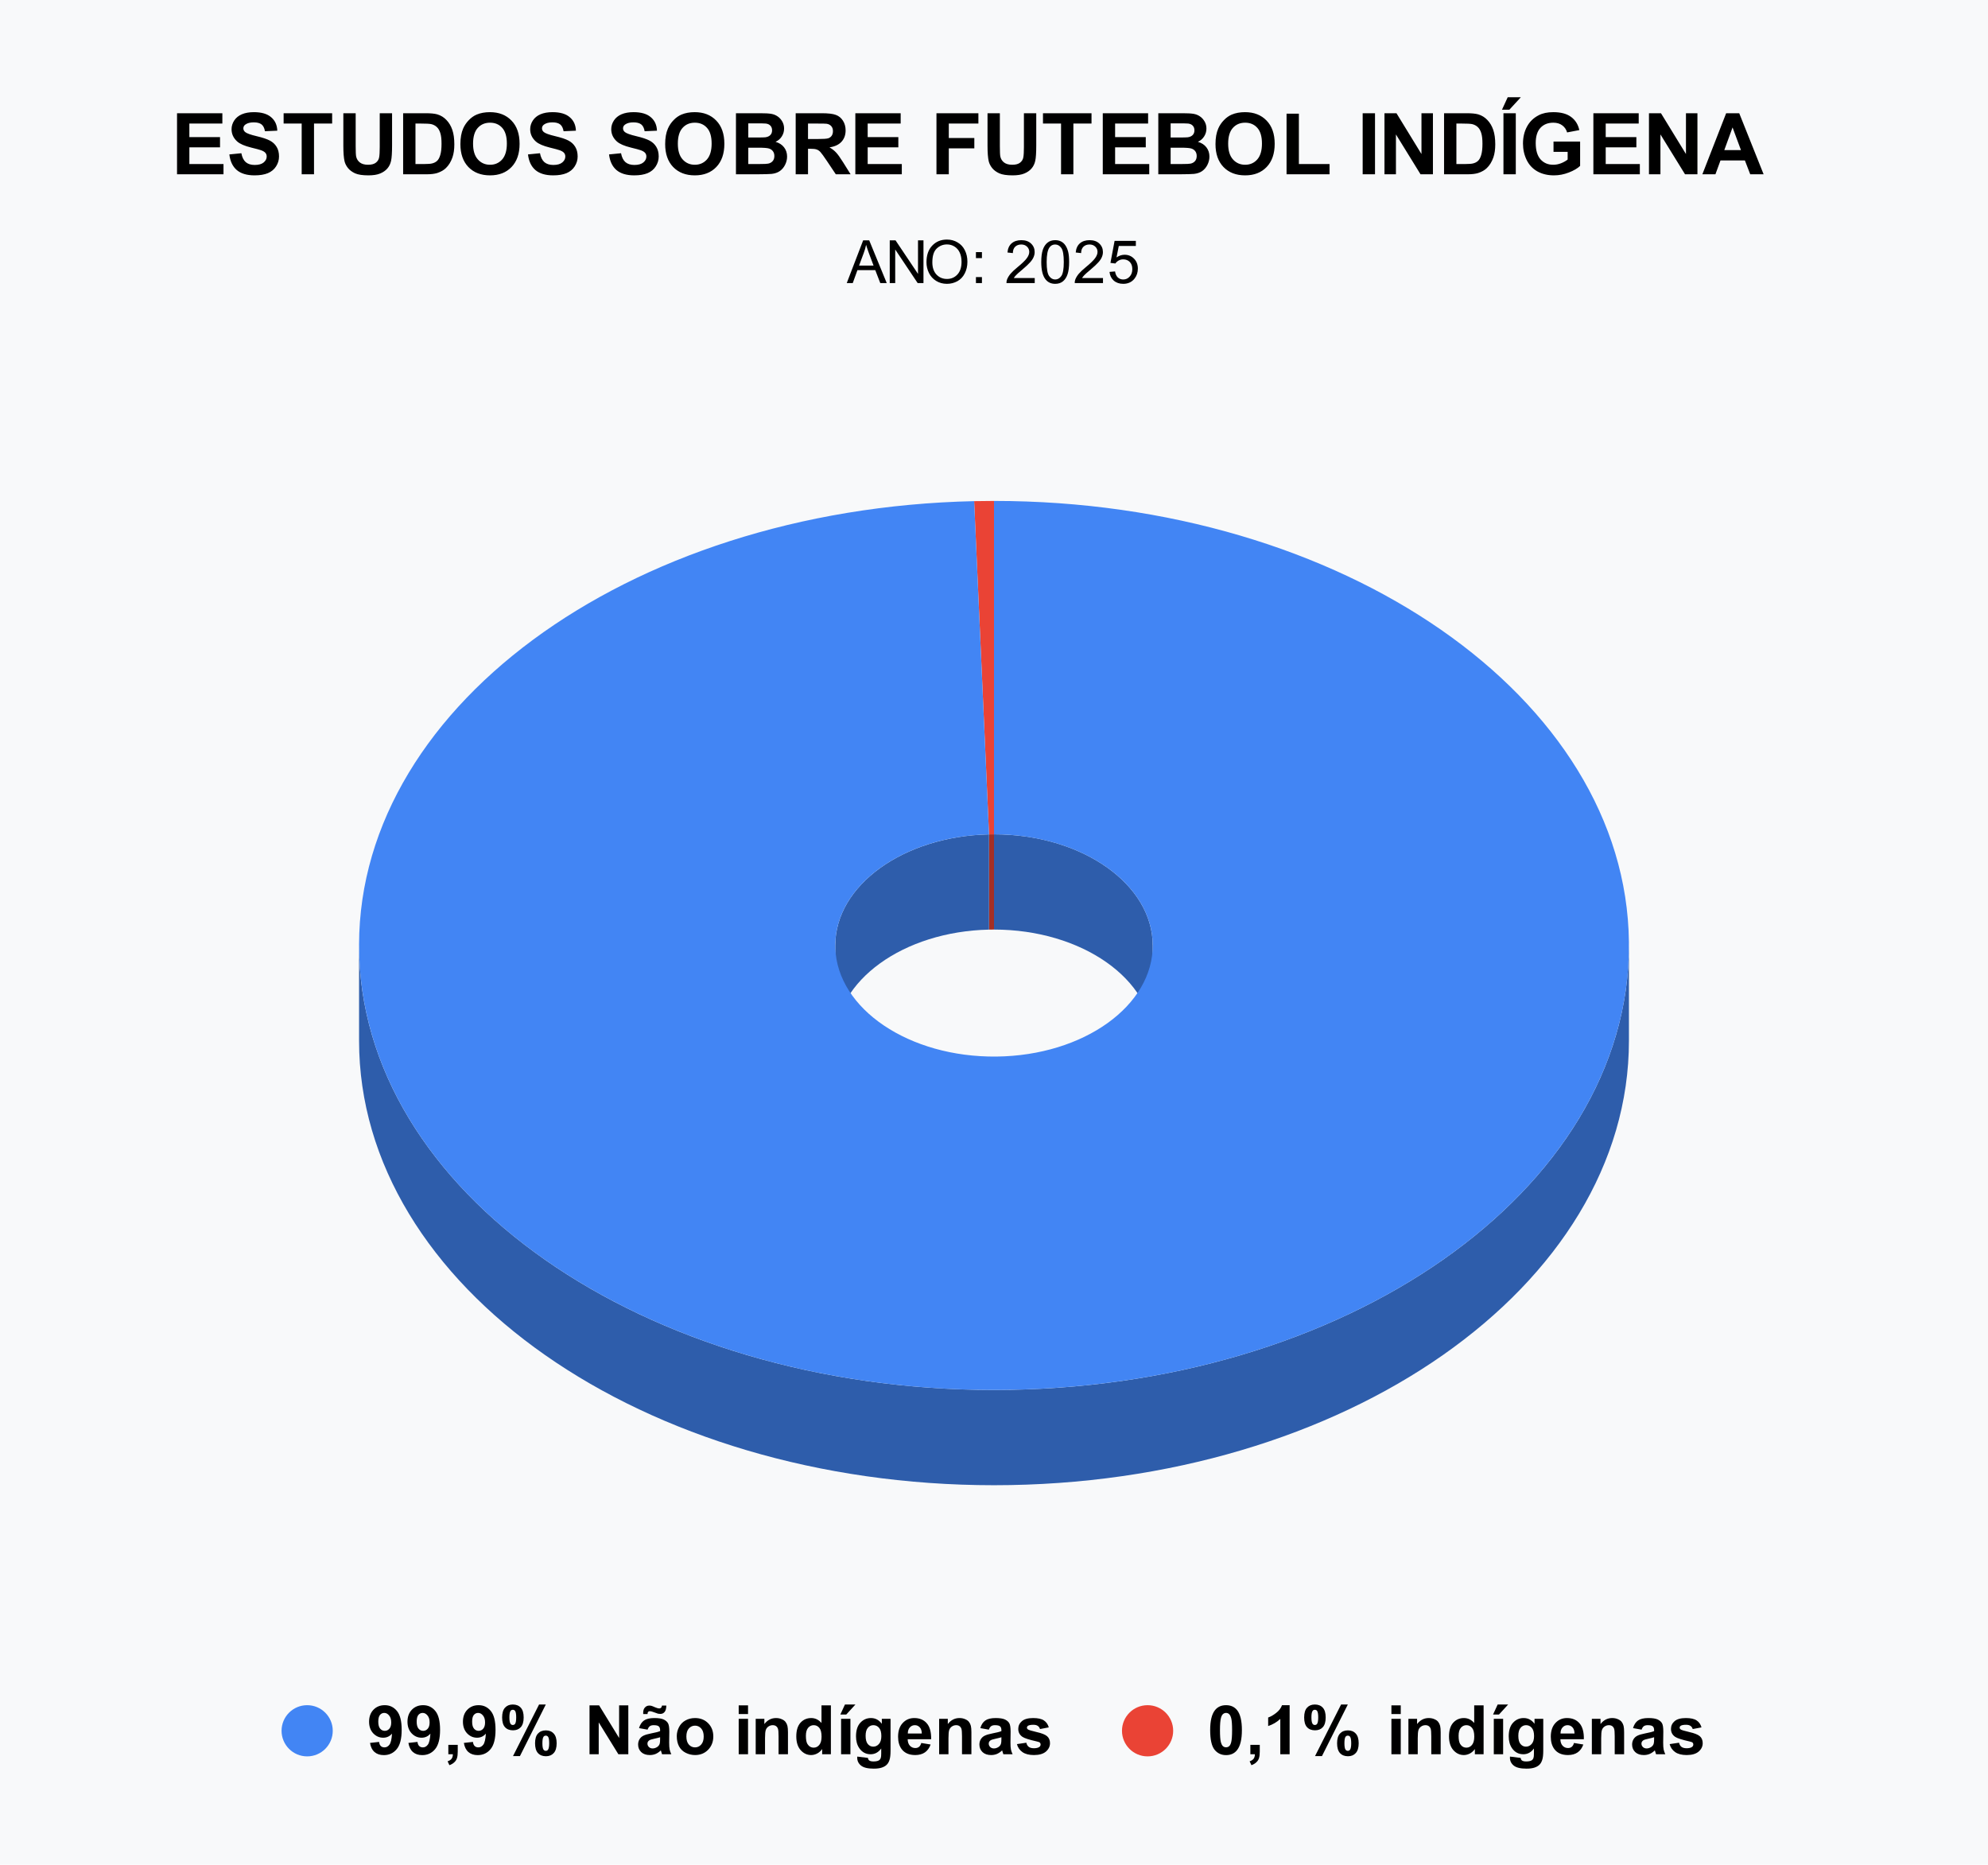
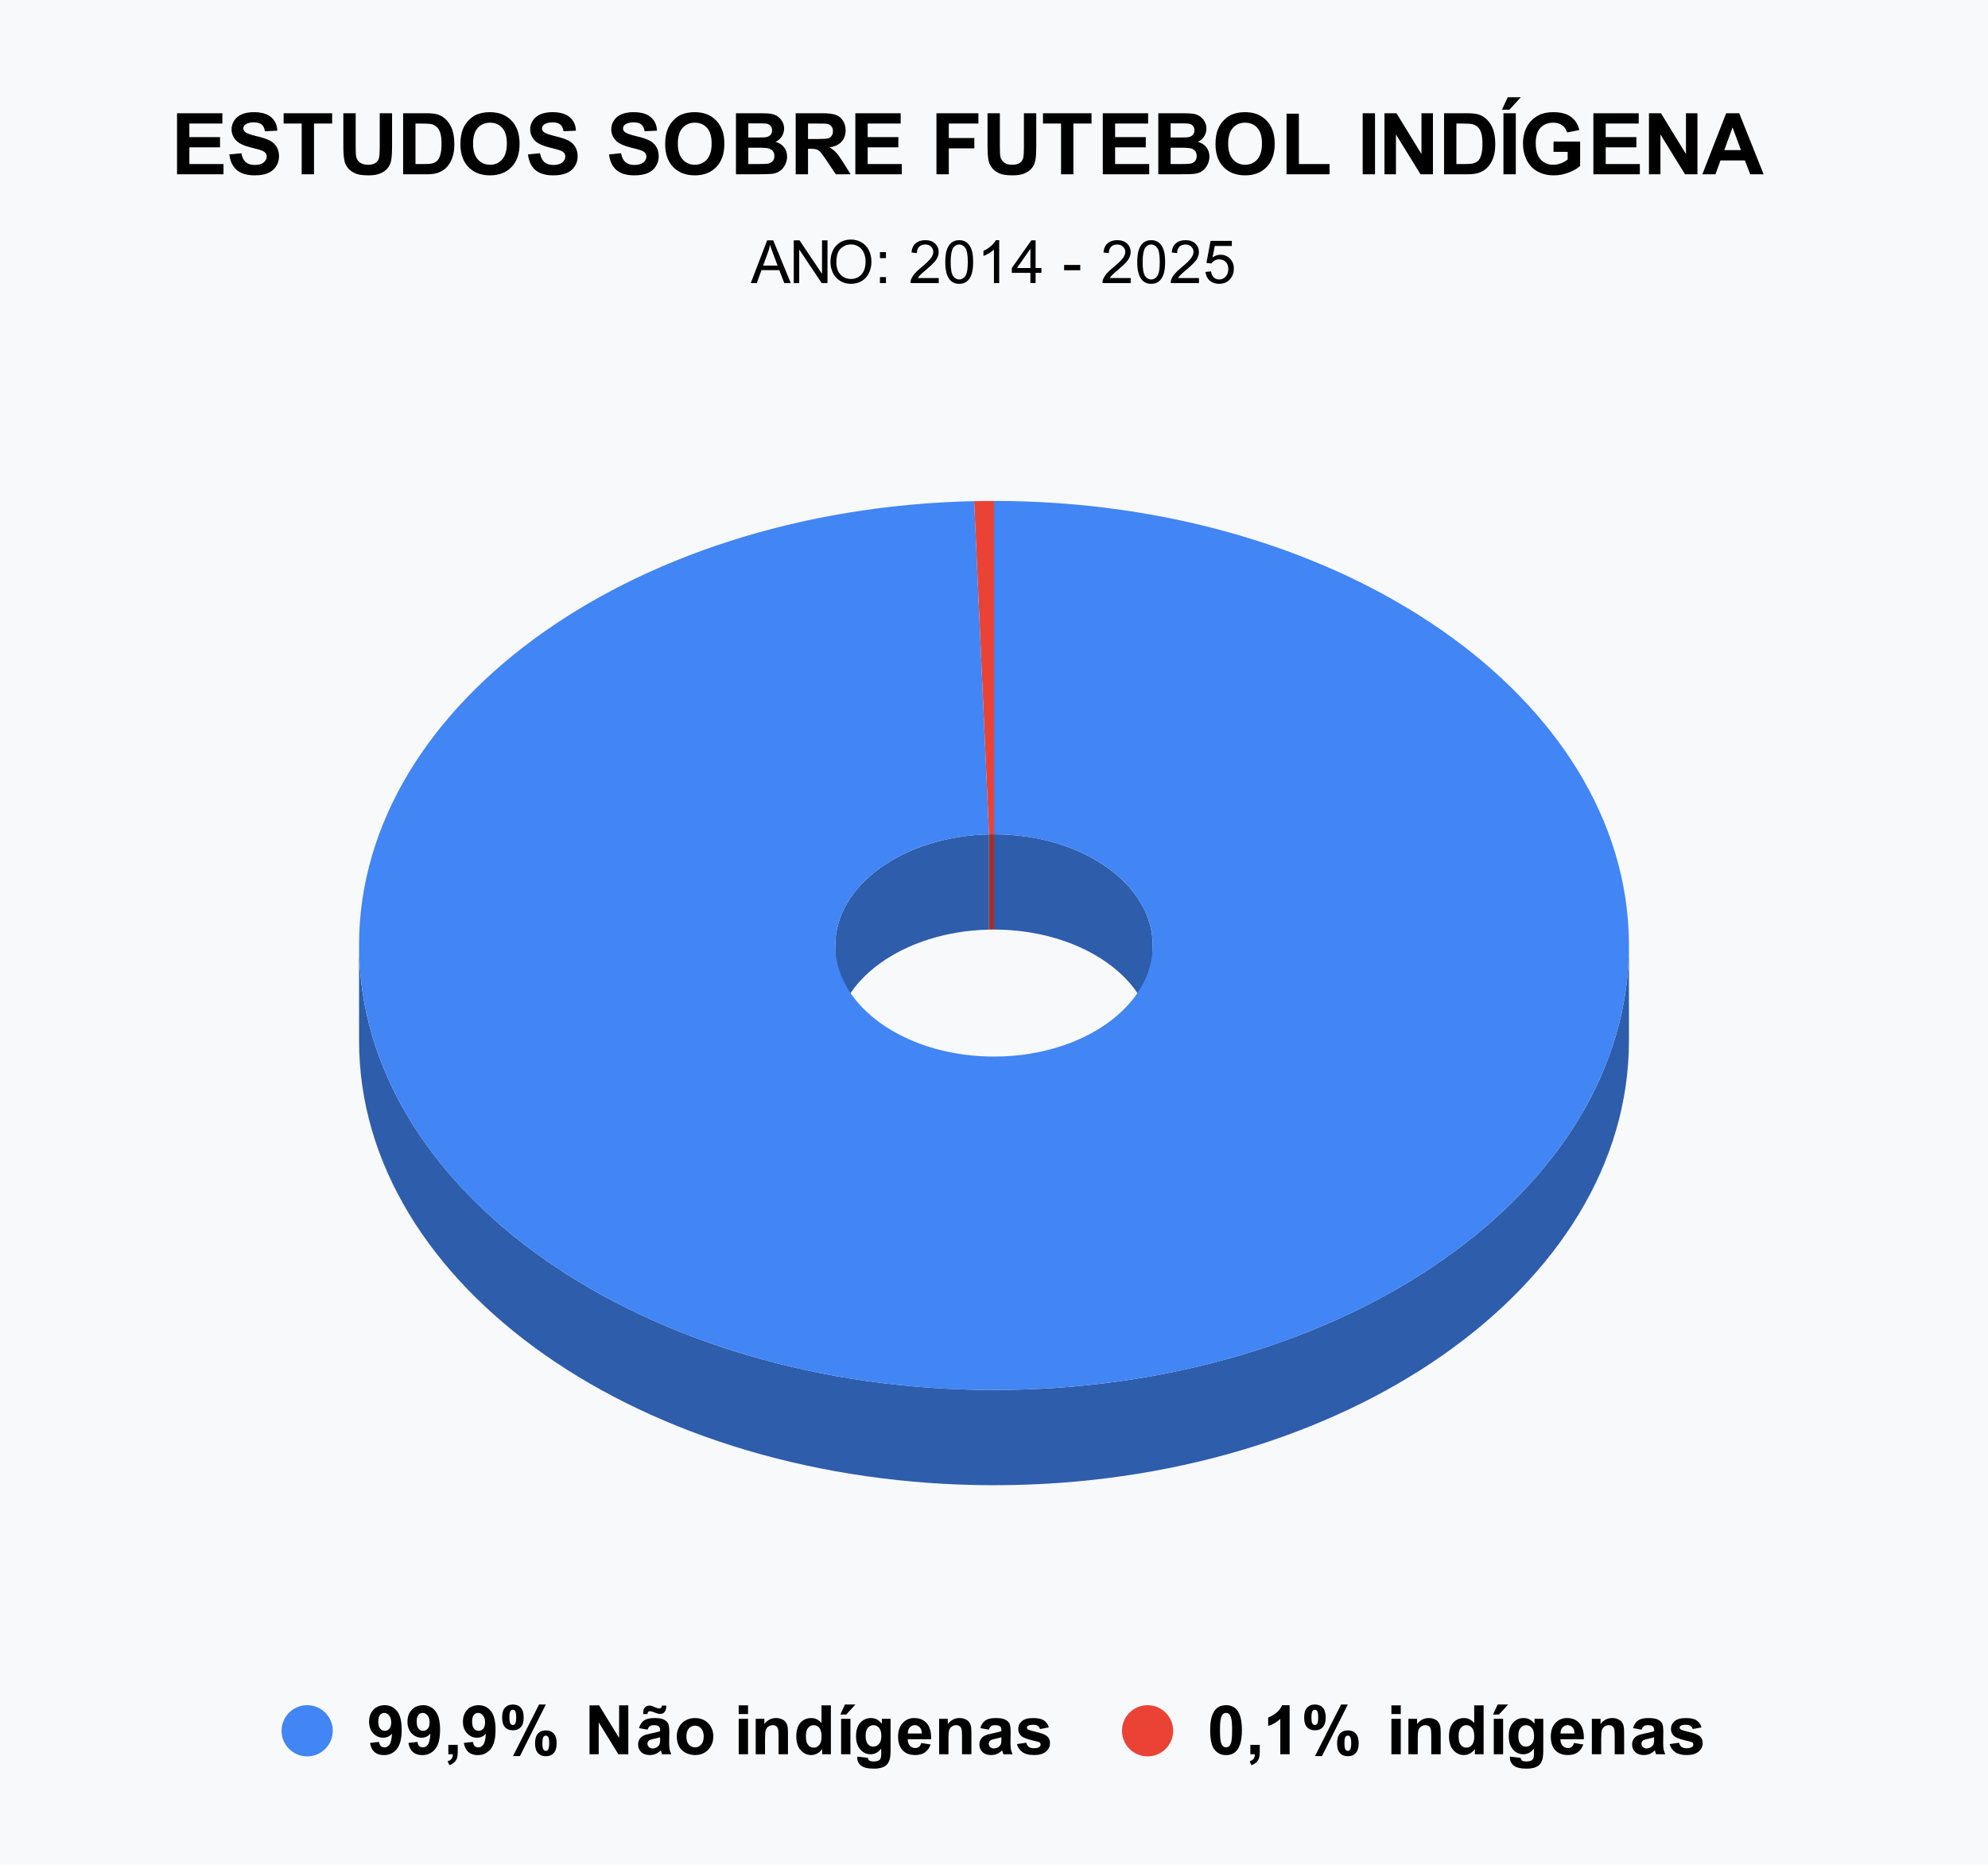
<svg xmlns="http://www.w3.org/2000/svg" version="1.1" viewBox="0.0 0.0 466.0 437.0" fill="none" stroke="none" stroke-linecap="square" stroke-miterlimit="10" width="466" height="437">
  <path fill="#f8f9fa" d="M0 0L466.0 0L466.0 437.0L0 437.0L0 0Z" fill-rule="nonzero" />
  <path fill="#a42f25" d="M231.836 195.554C232.224 195.546 232.612 195.542 233.0 195.542L233.0 217.867C232.612 217.867 232.224 217.871 231.836 217.879Z" fill-rule="nonzero" />
  <path fill="#ea4335" d="M228.344 117.455C229.895 117.421 231.448 117.404 233.0 117.404L233.0 195.542C232.612 195.542 232.224 195.546 231.836 195.554Z" fill-rule="nonzero" />
  <path fill="#2e5dab" d="M381.833 243.912C381.833 301.451 315.198 348.096 233.0 348.096C150.802 348.096 84.167 301.451 84.167 243.912L84.167 221.588C84.167 279.126 150.802 325.771 233.0 325.771C315.198 325.771 381.833 279.126 381.833 221.588Z" fill-rule="nonzero" />
  <path fill="#2e5dab" d="M233.0 195.542C253.55 195.542 270.208 207.203 270.208 221.588L270.208 243.912C270.208 229.528 253.55 217.867 233.0 217.867Z" fill-rule="nonzero" />
  <path fill="#2e5dab" d="M195.792 221.588C195.792 207.52 211.749 195.995 231.836 195.554L231.836 217.879C211.749 218.32 195.792 229.845 195.792 243.912Z" fill-rule="nonzero" />
  <path fill="#4285f4" d="M233.0 117.404C314.744 117.404 381.189 163.553 381.829 220.773C382.468 277.992 317.063 324.863 235.328 325.758C153.594 326.653 86.126 281.237 84.208 224.032C82.289 166.827 146.64 119.245 228.344 117.455L231.836 195.554C211.41 196.002 195.322 207.897 195.802 222.199C196.281 236.5 213.149 247.854 233.582 247.63C254.016 247.406 270.367 235.689 270.207 221.384C270.047 207.079 253.436 195.542 233.0 195.542Z" fill-rule="nonzero" />
  <path fill="#4285f4" d="M78.0 405.65C78.0 408.964 75.314 411.65 72.0 411.65C68.686 411.65 66.0 408.964 66.0 405.65C66.0 402.336 68.686 399.65 72.0 399.65C75.314 399.65 78.0 402.336 78.0 405.65Z" fill-rule="nonzero" />
  <path fill="#000000" d="M86.734 408.494L88.859 408.259Q88.938 408.916 89.266 409.228Q89.594 409.541 90.125 409.541Q90.812 409.541 91.281 408.916Q91.766 408.291 91.891 406.322Q91.062 407.275 89.828 407.275Q88.469 407.275 87.484 406.244Q86.516 405.197 86.516 403.525Q86.516 401.775 87.547 400.712Q88.578 399.65 90.188 399.65Q91.922 399.65 93.031 400.994Q94.156 402.337 94.156 405.431Q94.156 408.572 92.984 409.962Q91.828 411.353 89.969 411.353Q88.625 411.353 87.797 410.634Q86.969 409.916 86.734 408.494ZM91.703 403.697Q91.703 402.634 91.203 402.056Q90.719 401.462 90.078 401.462Q89.469 401.462 89.062 401.947Q88.672 402.431 88.672 403.525Q88.672 404.634 89.109 405.15Q89.547 405.666 90.203 405.666Q90.828 405.666 91.266 405.166Q91.703 404.666 91.703 403.697ZM95.734 408.494L97.859 408.259Q97.938 408.916 98.266 409.228Q98.594 409.541 99.125 409.541Q99.812 409.541 100.281 408.916Q100.766 408.291 100.891 406.322Q100.062 407.275 98.828 407.275Q97.469 407.275 96.484 406.244Q95.516 405.197 95.516 403.525Q95.516 401.775 96.547 400.712Q97.578 399.65 99.188 399.65Q100.922 399.65 102.031 400.994Q103.156 402.337 103.156 405.431Q103.156 408.572 101.984 409.962Q100.828 411.353 98.969 411.353Q97.625 411.353 96.797 410.634Q95.969 409.916 95.734 408.494ZM100.703 403.697Q100.703 402.634 100.203 402.056Q99.719 401.462 99.078 401.462Q98.469 401.462 98.062 401.947Q97.672 402.431 97.672 403.525Q97.672 404.634 98.109 405.15Q98.547 405.666 99.203 405.666Q99.828 405.666 100.266 405.166Q100.703 404.666 100.703 403.697ZM105.094 408.947L107.297 408.947L107.297 410.525Q107.297 411.478 107.125 412.025Q106.969 412.587 106.5 413.025Q106.047 413.462 105.344 413.712L104.922 412.806Q105.578 412.587 105.859 412.197Q106.141 411.822 106.156 411.15L105.094 411.15L105.094 408.947ZM108.734 408.494L110.859 408.259Q110.938 408.916 111.266 409.228Q111.594 409.541 112.125 409.541Q112.812 409.541 113.281 408.916Q113.766 408.291 113.891 406.322Q113.062 407.275 111.828 407.275Q110.469 407.275 109.484 406.244Q108.516 405.197 108.516 403.525Q108.516 401.775 109.547 400.712Q110.578 399.65 112.188 399.65Q113.922 399.65 115.031 400.994Q116.156 402.337 116.156 405.431Q116.156 408.572 114.984 409.962Q113.828 411.353 111.969 411.353Q110.625 411.353 109.797 410.634Q108.969 409.916 108.734 408.494ZM113.703 403.697Q113.703 402.634 113.203 402.056Q112.719 401.462 112.078 401.462Q111.469 401.462 111.062 401.947Q110.672 402.431 110.672 403.525Q110.672 404.634 111.109 405.15Q111.547 405.666 112.203 405.666Q112.828 405.666 113.266 405.166Q113.703 404.666 113.703 403.697ZM117.703 402.525Q117.703 400.978 118.375 400.244Q119.047 399.494 120.203 399.494Q121.406 399.494 122.078 400.244Q122.75 400.978 122.75 402.525Q122.75 404.056 122.078 404.806Q121.406 405.541 120.25 405.541Q119.047 405.541 118.375 404.806Q117.703 404.072 117.703 402.525ZM119.406 402.509Q119.406 403.619 119.672 404.009Q119.859 404.291 120.203 404.291Q120.562 404.291 120.75 404.009Q121.0 403.619 121.0 402.509Q121.0 401.384 120.75 401.009Q120.562 400.728 120.203 400.728Q119.859 400.728 119.672 401.009Q119.406 401.384 119.406 402.509ZM121.875 411.587L120.25 411.587L126.359 399.494L127.938 399.494L121.875 411.587ZM125.422 408.572Q125.422 407.041 126.094 406.306Q126.781 405.556 127.953 405.556Q129.125 405.556 129.797 406.306Q130.484 407.041 130.484 408.572Q130.484 410.119 129.797 410.869Q129.125 411.619 127.969 411.619Q126.781 411.619 126.094 410.869Q125.422 410.119 125.422 408.572ZM127.141 408.572Q127.141 409.681 127.391 410.056Q127.594 410.353 127.938 410.353Q128.281 410.353 128.469 410.072Q128.734 409.681 128.734 408.572Q128.734 407.447 128.484 407.072Q128.281 406.791 127.938 406.791Q127.578 406.791 127.391 407.072Q127.141 407.447 127.141 408.572ZM138.188 411.15L138.188 399.697L140.438 399.697L145.125 407.337L145.125 399.697L147.281 399.697L147.281 411.15L144.953 411.15L140.344 403.681L140.344 411.15L138.188 411.15ZM151.797 405.384L149.797 405.025Q150.141 403.822 150.953 403.244Q151.781 402.666 153.391 402.666Q154.859 402.666 155.578 403.009Q156.297 403.353 156.594 403.9Q156.891 404.431 156.891 405.853L156.859 408.416Q156.859 409.509 156.969 410.041Q157.078 410.556 157.359 411.15L155.188 411.15Q155.109 410.931 154.984 410.494Q154.922 410.306 154.906 410.244Q154.344 410.791 153.703 411.072Q153.062 411.337 152.328 411.337Q151.047 411.337 150.312 410.65Q149.578 409.947 149.578 408.884Q149.578 408.181 149.906 407.634Q150.25 407.072 150.844 406.791Q151.453 406.494 152.594 406.275Q154.141 405.978 154.734 405.728L154.734 405.509Q154.734 404.884 154.422 404.619Q154.109 404.337 153.234 404.337Q152.656 404.337 152.328 404.572Q152.0 404.806 151.797 405.384ZM154.734 407.166Q154.312 407.306 153.391 407.509Q152.484 407.697 152.203 407.884Q151.766 408.181 151.766 408.65Q151.766 409.119 152.109 409.462Q152.453 409.791 152.984 409.791Q153.578 409.791 154.125 409.4Q154.516 409.103 154.641 408.666Q154.734 408.384 154.734 407.603L154.734 407.166ZM151.781 401.728L150.781 401.728Q150.766 401.556 150.766 401.447Q150.766 400.634 151.172 400.197Q151.578 399.744 152.203 399.744Q152.469 399.744 152.703 399.806Q152.938 399.869 153.562 400.15Q154.188 400.416 154.531 400.416Q154.781 400.416 154.953 400.259Q155.125 400.103 155.172 399.744L156.188 399.744Q156.172 400.791 155.781 401.244Q155.406 401.697 154.797 401.697Q154.531 401.697 154.266 401.65Q154.094 401.603 153.375 401.337Q152.656 401.056 152.328 401.056Q152.078 401.056 151.938 401.212Q151.797 401.353 151.781 401.728ZM158.641 406.884Q158.641 405.791 159.172 404.775Q159.719 403.744 160.703 403.212Q161.703 402.666 162.922 402.666Q164.797 402.666 166.0 403.884Q167.203 405.103 167.203 406.978Q167.203 408.853 165.984 410.103Q164.781 411.337 162.938 411.337Q161.797 411.337 160.75 410.822Q159.719 410.306 159.172 409.306Q158.641 408.306 158.641 406.884ZM160.891 406.994Q160.891 408.228 161.469 408.884Q162.062 409.541 162.922 409.541Q163.781 409.541 164.359 408.884Q164.953 408.228 164.953 406.978Q164.953 405.759 164.359 405.103Q163.781 404.447 162.922 404.447Q162.062 404.447 161.469 405.103Q160.891 405.759 160.891 406.994ZM173.156 401.728L173.156 399.697L175.344 399.697L175.344 401.728L173.156 401.728ZM173.156 411.15L173.156 402.853L175.344 402.853L175.344 411.15L173.156 411.15ZM184.703 411.15L182.5 411.15L182.5 406.916Q182.5 405.572 182.359 405.181Q182.219 404.775 181.906 404.556Q181.594 404.337 181.141 404.337Q180.578 404.337 180.125 404.65Q179.672 404.962 179.5 405.478Q179.328 405.994 179.328 407.384L179.328 411.15L177.141 411.15L177.141 402.853L179.172 402.853L179.172 404.072Q180.266 402.666 181.906 402.666Q182.641 402.666 183.234 402.931Q183.844 403.181 184.141 403.587Q184.453 403.994 184.578 404.509Q184.703 405.025 184.703 405.994L184.703 411.15ZM194.766 411.15L192.719 411.15L192.719 409.931Q192.219 410.634 191.516 410.994Q190.828 411.337 190.125 411.337Q188.703 411.337 187.672 410.181Q186.656 409.025 186.656 406.962Q186.656 404.853 187.641 403.759Q188.641 402.666 190.156 402.666Q191.547 402.666 192.562 403.822L192.562 399.697L194.766 399.697L194.766 411.15ZM188.906 406.822Q188.906 408.15 189.266 408.744Q189.797 409.603 190.75 409.603Q191.516 409.603 192.047 408.962Q192.578 408.306 192.578 407.025Q192.578 405.603 192.062 404.978Q191.547 404.337 190.734 404.337Q189.953 404.337 189.422 404.962Q188.906 405.587 188.906 406.822ZM197.156 411.15L197.156 402.853L199.344 402.853L199.344 411.15L197.156 411.15ZM196.984 401.837L198.062 399.494L200.516 399.494L198.375 401.837L196.984 401.837ZM200.953 411.697L203.453 412.009Q203.516 412.447 203.75 412.603Q204.062 412.837 204.734 412.837Q205.594 412.837 206.016 412.587Q206.312 412.416 206.453 412.025Q206.562 411.759 206.562 411.009L206.562 409.806Q205.578 411.15 204.078 411.15Q202.406 411.15 201.422 409.728Q200.656 408.619 200.656 406.947Q200.656 404.869 201.656 403.775Q202.672 402.666 204.156 402.666Q205.703 402.666 206.703 404.009L206.703 402.853L208.75 402.853L208.75 410.291Q208.75 411.775 208.5 412.494Q208.266 413.228 207.828 413.634Q207.391 414.056 206.656 414.291Q205.938 414.525 204.812 414.525Q202.703 414.525 201.812 413.791Q200.938 413.072 200.938 411.962Q200.938 411.853 200.953 411.697ZM202.906 406.822Q202.906 408.15 203.422 408.759Q203.938 409.369 204.688 409.369Q205.484 409.369 206.031 408.744Q206.594 408.119 206.594 406.884Q206.594 405.587 206.062 404.962Q205.531 404.337 204.719 404.337Q203.938 404.337 203.422 404.962Q202.906 405.572 202.906 406.822ZM215.953 408.509L218.141 408.869Q217.719 410.072 216.812 410.712Q215.906 411.337 214.531 411.337Q212.375 411.337 211.328 409.916Q210.516 408.791 210.516 407.056Q210.516 404.994 211.594 403.837Q212.672 402.666 214.312 402.666Q216.172 402.666 217.234 403.884Q218.312 405.103 218.266 407.634L212.766 407.634Q212.781 408.603 213.281 409.15Q213.797 409.697 214.562 409.697Q215.078 409.697 215.422 409.416Q215.781 409.134 215.953 408.509ZM216.078 406.291Q216.062 405.337 215.594 404.837Q215.125 404.337 214.453 404.337Q213.734 404.337 213.266 404.869Q212.797 405.384 212.797 406.291L216.078 406.291ZM227.703 411.15L225.5 411.15L225.5 406.916Q225.5 405.572 225.359 405.181Q225.219 404.775 224.906 404.556Q224.594 404.337 224.141 404.337Q223.578 404.337 223.125 404.65Q222.672 404.962 222.5 405.478Q222.328 405.994 222.328 407.384L222.328 411.15L220.141 411.15L220.141 402.853L222.172 402.853L222.172 404.072Q223.266 402.666 224.906 402.666Q225.641 402.666 226.234 402.931Q226.844 403.181 227.141 403.587Q227.453 403.994 227.578 404.509Q227.703 405.025 227.703 405.994L227.703 411.15ZM231.797 405.384L229.797 405.025Q230.141 403.822 230.953 403.244Q231.781 402.666 233.391 402.666Q234.859 402.666 235.578 403.009Q236.297 403.353 236.594 403.9Q236.891 404.431 236.891 405.853L236.859 408.416Q236.859 409.509 236.969 410.041Q237.078 410.556 237.359 411.15L235.188 411.15Q235.109 410.931 234.984 410.494Q234.922 410.306 234.906 410.244Q234.344 410.791 233.703 411.072Q233.062 411.337 232.328 411.337Q231.047 411.337 230.312 410.65Q229.578 409.947 229.578 408.884Q229.578 408.181 229.906 407.634Q230.25 407.072 230.844 406.791Q231.453 406.494 232.594 406.275Q234.141 405.978 234.734 405.728L234.734 405.509Q234.734 404.884 234.422 404.619Q234.109 404.337 233.234 404.337Q232.656 404.337 232.328 404.572Q232.0 404.806 231.797 405.384ZM234.734 407.166Q234.312 407.306 233.391 407.509Q232.484 407.697 232.203 407.884Q231.766 408.181 231.766 408.65Q231.766 409.119 232.109 409.462Q232.453 409.791 232.984 409.791Q233.578 409.791 234.125 409.4Q234.516 409.103 234.641 408.666Q234.734 408.384 234.734 407.603L234.734 407.166ZM238.375 408.775L240.578 408.447Q240.719 409.087 241.141 409.416Q241.578 409.744 242.359 409.744Q243.203 409.744 243.641 409.431Q243.922 409.212 243.922 408.853Q243.922 408.603 243.766 408.431Q243.609 408.275 243.031 408.15Q240.375 407.556 239.672 407.072Q238.688 406.4 238.688 405.212Q238.688 404.134 239.531 403.4Q240.391 402.666 242.172 402.666Q243.875 402.666 244.703 403.228Q245.531 403.775 245.844 404.853L243.781 405.244Q243.641 404.759 243.266 404.509Q242.906 404.244 242.219 404.244Q241.344 404.244 240.969 404.478Q240.719 404.65 240.719 404.931Q240.719 405.166 240.938 405.322Q241.234 405.541 242.984 405.947Q244.75 406.337 245.438 406.916Q246.125 407.509 246.125 408.556Q246.125 409.697 245.172 410.525Q244.219 411.337 242.359 411.337Q240.656 411.337 239.672 410.65Q238.688 409.962 238.375 408.775Z" fill-rule="nonzero" />
  <path fill="#ea4335" d="M275.0 405.65C275.0 408.964 272.314 411.65 269.0 411.65C265.686 411.65 263.0 408.964 263.0 405.65C263.0 402.336 265.686 399.65 269.0 399.65C272.314 399.65 275.0 402.336 275.0 405.65Z" fill-rule="nonzero" />
  <path fill="#000000" d="M287.391 399.65Q289.062 399.65 290.0 400.837Q291.109 402.244 291.109 405.494Q291.109 408.744 289.984 410.166Q289.062 411.353 287.391 411.353Q285.719 411.353 284.688 410.072Q283.672 408.775 283.672 405.478Q283.672 402.244 284.797 400.822Q285.734 399.65 287.391 399.65ZM287.391 401.462Q287.0 401.462 286.688 401.728Q286.375 401.978 286.203 402.634Q285.969 403.478 285.969 405.494Q285.969 407.509 286.172 408.275Q286.375 409.025 286.688 409.275Q287.0 409.525 287.391 409.525Q287.797 409.525 288.109 409.275Q288.422 409.009 288.594 408.353Q288.812 407.509 288.812 405.494Q288.812 403.478 288.609 402.728Q288.406 401.978 288.094 401.728Q287.797 401.462 287.391 401.462ZM293.094 408.947L295.297 408.947L295.297 410.525Q295.297 411.478 295.125 412.025Q294.969 412.587 294.5 413.025Q294.047 413.462 293.344 413.712L292.922 412.806Q293.578 412.587 293.859 412.197Q294.141 411.822 294.156 411.15L293.094 411.15L293.094 408.947ZM302.297 411.15L300.109 411.15L300.109 402.869Q298.906 403.994 297.266 404.541L297.266 402.541Q298.125 402.259 299.125 401.478Q300.141 400.697 300.516 399.65L302.297 399.65L302.297 411.15ZM305.703 402.525Q305.703 400.978 306.375 400.244Q307.047 399.494 308.203 399.494Q309.406 399.494 310.078 400.244Q310.75 400.978 310.75 402.525Q310.75 404.056 310.078 404.806Q309.406 405.541 308.25 405.541Q307.047 405.541 306.375 404.806Q305.703 404.072 305.703 402.525ZM307.406 402.509Q307.406 403.619 307.672 404.009Q307.859 404.291 308.203 404.291Q308.562 404.291 308.75 404.009Q309.0 403.619 309.0 402.509Q309.0 401.384 308.75 401.009Q308.562 400.728 308.203 400.728Q307.859 400.728 307.672 401.009Q307.406 401.384 307.406 402.509ZM309.875 411.587L308.25 411.587L314.359 399.494L315.938 399.494L309.875 411.587ZM313.422 408.572Q313.422 407.041 314.094 406.306Q314.781 405.556 315.953 405.556Q317.125 405.556 317.797 406.306Q318.484 407.041 318.484 408.572Q318.484 410.119 317.797 410.869Q317.125 411.619 315.969 411.619Q314.781 411.619 314.094 410.869Q313.422 410.119 313.422 408.572ZM315.141 408.572Q315.141 409.681 315.391 410.056Q315.594 410.353 315.938 410.353Q316.281 410.353 316.469 410.072Q316.734 409.681 316.734 408.572Q316.734 407.447 316.484 407.072Q316.281 406.791 315.938 406.791Q315.578 406.791 315.391 407.072Q315.141 407.447 315.141 408.572ZM326.156 401.728L326.156 399.697L328.344 399.697L328.344 401.728L326.156 401.728ZM326.156 411.15L326.156 402.853L328.344 402.853L328.344 411.15L326.156 411.15ZM337.703 411.15L335.5 411.15L335.5 406.916Q335.5 405.572 335.359 405.181Q335.219 404.775 334.906 404.556Q334.594 404.337 334.141 404.337Q333.578 404.337 333.125 404.65Q332.672 404.962 332.5 405.478Q332.328 405.994 332.328 407.384L332.328 411.15L330.141 411.15L330.141 402.853L332.172 402.853L332.172 404.072Q333.266 402.666 334.906 402.666Q335.641 402.666 336.234 402.931Q336.844 403.181 337.141 403.587Q337.453 403.994 337.578 404.509Q337.703 405.025 337.703 405.994L337.703 411.15ZM347.766 411.15L345.719 411.15L345.719 409.931Q345.219 410.634 344.516 410.994Q343.828 411.337 343.125 411.337Q341.703 411.337 340.672 410.181Q339.656 409.025 339.656 406.962Q339.656 404.853 340.641 403.759Q341.641 402.666 343.156 402.666Q344.547 402.666 345.562 403.822L345.562 399.697L347.766 399.697L347.766 411.15ZM341.906 406.822Q341.906 408.15 342.266 408.744Q342.797 409.603 343.75 409.603Q344.516 409.603 345.047 408.962Q345.578 408.306 345.578 407.025Q345.578 405.603 345.062 404.978Q344.547 404.337 343.734 404.337Q342.953 404.337 342.422 404.962Q341.906 405.587 341.906 406.822ZM350.156 411.15L350.156 402.853L352.344 402.853L352.344 411.15L350.156 411.15ZM349.984 401.837L351.062 399.494L353.516 399.494L351.375 401.837L349.984 401.837ZM353.953 411.697L356.453 412.009Q356.516 412.447 356.75 412.603Q357.062 412.837 357.734 412.837Q358.594 412.837 359.016 412.587Q359.312 412.416 359.453 412.025Q359.562 411.759 359.562 411.009L359.562 409.806Q358.578 411.15 357.078 411.15Q355.406 411.15 354.422 409.728Q353.656 408.619 353.656 406.947Q353.656 404.869 354.656 403.775Q355.672 402.666 357.156 402.666Q358.703 402.666 359.703 404.009L359.703 402.853L361.75 402.853L361.75 410.291Q361.75 411.775 361.5 412.494Q361.266 413.228 360.828 413.634Q360.391 414.056 359.656 414.291Q358.938 414.525 357.812 414.525Q355.703 414.525 354.812 413.791Q353.938 413.072 353.938 411.962Q353.938 411.853 353.953 411.697ZM355.906 406.822Q355.906 408.15 356.422 408.759Q356.938 409.369 357.688 409.369Q358.484 409.369 359.031 408.744Q359.594 408.119 359.594 406.884Q359.594 405.587 359.062 404.962Q358.531 404.337 357.719 404.337Q356.938 404.337 356.422 404.962Q355.906 405.572 355.906 406.822ZM368.953 408.509L371.141 408.869Q370.719 410.072 369.812 410.712Q368.906 411.337 367.531 411.337Q365.375 411.337 364.328 409.916Q363.516 408.791 363.516 407.056Q363.516 404.994 364.594 403.837Q365.672 402.666 367.312 402.666Q369.172 402.666 370.234 403.884Q371.312 405.103 371.266 407.634L365.766 407.634Q365.781 408.603 366.281 409.15Q366.797 409.697 367.562 409.697Q368.078 409.697 368.422 409.416Q368.781 409.134 368.953 408.509ZM369.078 406.291Q369.062 405.337 368.594 404.837Q368.125 404.337 367.453 404.337Q366.734 404.337 366.266 404.869Q365.797 405.384 365.797 406.291L369.078 406.291ZM380.703 411.15L378.5 411.15L378.5 406.916Q378.5 405.572 378.359 405.181Q378.219 404.775 377.906 404.556Q377.594 404.337 377.141 404.337Q376.578 404.337 376.125 404.65Q375.672 404.962 375.5 405.478Q375.328 405.994 375.328 407.384L375.328 411.15L373.141 411.15L373.141 402.853L375.172 402.853L375.172 404.072Q376.266 402.666 377.906 402.666Q378.641 402.666 379.234 402.931Q379.844 403.181 380.141 403.587Q380.453 403.994 380.578 404.509Q380.703 405.025 380.703 405.994L380.703 411.15ZM384.797 405.384L382.797 405.025Q383.141 403.822 383.953 403.244Q384.781 402.666 386.391 402.666Q387.859 402.666 388.578 403.009Q389.297 403.353 389.594 403.9Q389.891 404.431 389.891 405.853L389.859 408.416Q389.859 409.509 389.969 410.041Q390.078 410.556 390.359 411.15L388.188 411.15Q388.109 410.931 387.984 410.494Q387.922 410.306 387.906 410.244Q387.344 410.791 386.703 411.072Q386.062 411.337 385.328 411.337Q384.047 411.337 383.312 410.65Q382.578 409.947 382.578 408.884Q382.578 408.181 382.906 407.634Q383.25 407.072 383.844 406.791Q384.453 406.494 385.594 406.275Q387.141 405.978 387.734 405.728L387.734 405.509Q387.734 404.884 387.422 404.619Q387.109 404.337 386.234 404.337Q385.656 404.337 385.328 404.572Q385.0 404.806 384.797 405.384ZM387.734 407.166Q387.312 407.306 386.391 407.509Q385.484 407.697 385.203 407.884Q384.766 408.181 384.766 408.65Q384.766 409.119 385.109 409.462Q385.453 409.791 385.984 409.791Q386.578 409.791 387.125 409.4Q387.516 409.103 387.641 408.666Q387.734 408.384 387.734 407.603L387.734 407.166ZM391.375 408.775L393.578 408.447Q393.719 409.087 394.141 409.416Q394.578 409.744 395.359 409.744Q396.203 409.744 396.641 409.431Q396.922 409.212 396.922 408.853Q396.922 408.603 396.766 408.431Q396.609 408.275 396.031 408.15Q393.375 407.556 392.672 407.072Q391.688 406.4 391.688 405.212Q391.688 404.134 392.531 403.4Q393.391 402.666 395.172 402.666Q396.875 402.666 397.703 403.228Q398.531 403.775 398.844 404.853L396.781 405.244Q396.641 404.759 396.266 404.509Q395.906 404.244 395.219 404.244Q394.344 404.244 393.969 404.478Q393.719 404.65 393.719 404.931Q393.719 405.166 393.938 405.322Q394.234 405.541 395.984 405.947Q397.75 406.337 398.438 406.916Q399.125 407.509 399.125 408.556Q399.125 409.697 398.172 410.525Q397.219 411.337 395.359 411.337Q393.656 411.337 392.672 410.65Q391.688 409.962 391.375 408.775Z" fill-rule="nonzero" />
-   <path fill="#000000" d="M198.484 66.35L202.328 56.334L203.75 56.334L207.859 66.35L206.344 66.35L205.172 63.319L200.984 63.319L199.891 66.35L198.484 66.35ZM201.375 62.241L204.766 62.241L203.719 59.459Q203.25 58.194 203.016 57.381Q202.828 58.35 202.469 59.288L201.375 62.241ZM208.562 66.35L208.562 56.334L209.922 56.334L215.188 64.194L215.188 56.334L216.469 56.334L216.469 66.35L215.109 66.35L209.844 58.475L209.844 66.35L208.562 66.35ZM217.172 61.475Q217.172 58.975 218.516 57.569Q219.859 56.147 221.969 56.147Q223.359 56.147 224.469 56.819Q225.594 57.475 226.172 58.663Q226.766 59.85 226.766 61.35Q226.766 62.881 226.141 64.084Q225.531 65.287 224.406 65.912Q223.281 66.522 221.969 66.522Q220.547 66.522 219.438 65.834Q218.328 65.147 217.75 63.975Q217.172 62.788 217.172 61.475ZM218.547 61.491Q218.547 63.303 219.516 64.35Q220.5 65.381 221.969 65.381Q223.453 65.381 224.422 64.334Q225.391 63.288 225.391 61.35Q225.391 60.116 224.969 59.209Q224.562 58.303 223.766 57.803Q222.969 57.288 221.984 57.288Q220.578 57.288 219.562 58.256Q218.547 59.225 218.547 61.491ZM228.766 60.491L228.766 59.084L230.172 59.084L230.172 60.491L228.766 60.491ZM228.766 66.35L228.766 64.944L230.172 64.944L230.172 66.35L228.766 66.35ZM242.547 65.162L242.547 66.35L235.922 66.35Q235.906 65.912 236.062 65.491Q236.328 64.819 236.875 64.162Q237.438 63.506 238.484 62.647Q240.125 61.303 240.688 60.522Q241.266 59.741 241.266 59.038Q241.266 58.303 240.734 57.803Q240.219 57.303 239.391 57.303Q238.5 57.303 237.953 57.834Q237.422 58.366 237.422 59.319L236.156 59.178Q236.281 57.772 237.125 57.038Q237.984 56.288 239.406 56.288Q240.859 56.288 241.688 57.084Q242.531 57.881 242.531 59.069Q242.531 59.678 242.281 60.256Q242.047 60.834 241.469 61.475Q240.906 62.116 239.578 63.241Q238.469 64.162 238.156 64.506Q237.844 64.834 237.641 65.162L242.547 65.162ZM244.078 61.413Q244.078 59.631 244.438 58.553Q244.812 57.459 245.531 56.881Q246.25 56.288 247.344 56.288Q248.156 56.288 248.766 56.616Q249.375 56.944 249.766 57.553Q250.172 58.163 250.391 59.038Q250.609 59.913 250.609 61.413Q250.609 63.178 250.25 64.256Q249.891 65.334 249.172 65.928Q248.453 66.522 247.344 66.522Q245.906 66.522 245.078 65.475Q244.078 64.225 244.078 61.413ZM245.344 61.413Q245.344 63.881 245.922 64.694Q246.5 65.506 247.344 65.506Q248.203 65.506 248.781 64.694Q249.359 63.866 249.359 61.413Q249.359 58.928 248.781 58.116Q248.203 57.303 247.328 57.303Q246.484 57.303 245.984 58.022Q245.344 58.944 245.344 61.413ZM258.547 65.162L258.547 66.35L251.922 66.35Q251.906 65.912 252.062 65.491Q252.328 64.819 252.875 64.162Q253.438 63.506 254.484 62.647Q256.125 61.303 256.688 60.522Q257.266 59.741 257.266 59.038Q257.266 58.303 256.734 57.803Q256.219 57.303 255.391 57.303Q254.5 57.303 253.953 57.834Q253.422 58.366 253.422 59.319L252.156 59.178Q252.281 57.772 253.125 57.038Q253.984 56.288 255.406 56.288Q256.859 56.288 257.688 57.084Q258.531 57.881 258.531 59.069Q258.531 59.678 258.281 60.256Q258.047 60.834 257.469 61.475Q256.906 62.116 255.578 63.241Q254.469 64.162 254.156 64.506Q253.844 64.834 253.641 65.162L258.547 65.162ZM260.078 63.725L261.375 63.616Q261.516 64.553 262.031 65.037Q262.562 65.506 263.297 65.506Q264.188 65.506 264.797 64.834Q265.422 64.162 265.422 63.069Q265.422 62.006 264.828 61.397Q264.234 60.788 263.281 60.788Q262.688 60.788 262.203 61.069Q261.734 61.334 261.453 61.756L260.297 61.616L261.266 56.459L266.25 56.459L266.25 57.647L262.25 57.647L261.719 60.334Q262.625 59.709 263.609 59.709Q264.922 59.709 265.812 60.616Q266.719 61.522 266.719 62.959Q266.719 64.319 265.938 65.303Q264.969 66.522 263.297 66.522Q261.938 66.522 261.062 65.756Q260.203 64.991 260.078 63.725Z" fill-rule="nonzero" />
+   <path fill="#000000" d="M175.984 66.35L179.828 56.334L181.25 56.334L185.359 66.35L183.844 66.35L182.672 63.319L178.484 63.319L177.391 66.35L175.984 66.35ZM178.875 62.241L182.266 62.241L181.219 59.459Q180.75 58.194 180.516 57.381Q180.328 58.35 179.969 59.288L178.875 62.241ZM186.062 66.35L186.062 56.334L187.422 56.334L192.688 64.194L192.688 56.334L193.969 56.334L193.969 66.35L192.609 66.35L187.344 58.475L187.344 66.35L186.062 66.35ZM194.672 61.475Q194.672 58.975 196.016 57.569Q197.359 56.147 199.469 56.147Q200.859 56.147 201.969 56.819Q203.094 57.475 203.672 58.663Q204.266 59.85 204.266 61.35Q204.266 62.881 203.641 64.084Q203.031 65.287 201.906 65.912Q200.781 66.522 199.469 66.522Q198.047 66.522 196.938 65.834Q195.828 65.147 195.25 63.975Q194.672 62.788 194.672 61.475ZM196.047 61.491Q196.047 63.303 197.016 64.35Q198.0 65.381 199.469 65.381Q200.953 65.381 201.922 64.334Q202.891 63.288 202.891 61.35Q202.891 60.116 202.469 59.209Q202.062 58.303 201.266 57.803Q200.469 57.288 199.484 57.288Q198.078 57.288 197.062 58.256Q196.047 59.225 196.047 61.491ZM206.266 60.491L206.266 59.084L207.672 59.084L207.672 60.491L206.266 60.491ZM206.266 66.35L206.266 64.944L207.672 64.944L207.672 66.35L206.266 66.35ZM220.047 65.162L220.047 66.35L213.422 66.35Q213.406 65.912 213.562 65.491Q213.828 64.819 214.375 64.162Q214.938 63.506 215.984 62.647Q217.625 61.303 218.188 60.522Q218.766 59.741 218.766 59.038Q218.766 58.303 218.234 57.803Q217.719 57.303 216.891 57.303Q216.0 57.303 215.453 57.834Q214.922 58.366 214.922 59.319L213.656 59.178Q213.781 57.772 214.625 57.038Q215.484 56.288 216.906 56.288Q218.359 56.288 219.188 57.084Q220.031 57.881 220.031 59.069Q220.031 59.678 219.781 60.256Q219.547 60.834 218.969 61.475Q218.406 62.116 217.078 63.241Q215.969 64.162 215.656 64.506Q215.344 64.834 215.141 65.162L220.047 65.162ZM221.578 61.413Q221.578 59.631 221.938 58.553Q222.312 57.459 223.031 56.881Q223.75 56.288 224.844 56.288Q225.656 56.288 226.266 56.616Q226.875 56.944 227.266 57.553Q227.672 58.163 227.891 59.038Q228.109 59.913 228.109 61.413Q228.109 63.178 227.75 64.256Q227.391 65.334 226.672 65.928Q225.953 66.522 224.844 66.522Q223.406 66.522 222.578 65.475Q221.578 64.225 221.578 61.413ZM222.844 61.413Q222.844 63.881 223.422 64.694Q224.0 65.506 224.844 65.506Q225.703 65.506 226.281 64.694Q226.859 63.866 226.859 61.413Q226.859 58.928 226.281 58.116Q225.703 57.303 224.828 57.303Q223.984 57.303 223.484 58.022Q222.844 58.944 222.844 61.413ZM234.219 66.35L232.984 66.35L232.984 58.506Q232.547 58.928 231.812 59.366Q231.094 59.788 230.531 59.991L230.531 58.803Q231.562 58.319 232.328 57.631Q233.109 56.944 233.422 56.288L234.219 56.288L234.219 66.35ZM241.531 66.35L241.531 63.944L237.172 63.944L237.172 62.819L241.75 56.334L242.75 56.334L242.75 62.819L244.109 62.819L244.109 63.944L242.75 63.944L242.75 66.35L241.531 66.35ZM241.531 62.819L241.531 58.303L238.391 62.819L241.531 62.819ZM249.438 63.334L249.438 62.1L253.219 62.1L253.219 63.334L249.438 63.334ZM265.047 65.162L265.047 66.35L258.422 66.35Q258.406 65.912 258.562 65.491Q258.828 64.819 259.375 64.162Q259.938 63.506 260.984 62.647Q262.625 61.303 263.188 60.522Q263.766 59.741 263.766 59.038Q263.766 58.303 263.234 57.803Q262.719 57.303 261.891 57.303Q261.0 57.303 260.453 57.834Q259.922 58.366 259.922 59.319L258.656 59.178Q258.781 57.772 259.625 57.038Q260.484 56.288 261.906 56.288Q263.359 56.288 264.188 57.084Q265.031 57.881 265.031 59.069Q265.031 59.678 264.781 60.256Q264.547 60.834 263.969 61.475Q263.406 62.116 262.078 63.241Q260.969 64.162 260.656 64.506Q260.344 64.834 260.141 65.162L265.047 65.162ZM266.578 61.413Q266.578 59.631 266.938 58.553Q267.312 57.459 268.031 56.881Q268.75 56.288 269.844 56.288Q270.656 56.288 271.266 56.616Q271.875 56.944 272.266 57.553Q272.672 58.163 272.891 59.038Q273.109 59.913 273.109 61.413Q273.109 63.178 272.75 64.256Q272.391 65.334 271.672 65.928Q270.953 66.522 269.844 66.522Q268.406 66.522 267.578 65.475Q266.578 64.225 266.578 61.413ZM267.844 61.413Q267.844 63.881 268.422 64.694Q269.0 65.506 269.844 65.506Q270.703 65.506 271.281 64.694Q271.859 63.866 271.859 61.413Q271.859 58.928 271.281 58.116Q270.703 57.303 269.828 57.303Q268.984 57.303 268.484 58.022Q267.844 58.944 267.844 61.413ZM281.047 65.162L281.047 66.35L274.422 66.35Q274.406 65.912 274.562 65.491Q274.828 64.819 275.375 64.162Q275.938 63.506 276.984 62.647Q278.625 61.303 279.188 60.522Q279.766 59.741 279.766 59.038Q279.766 58.303 279.234 57.803Q278.719 57.303 277.891 57.303Q277.0 57.303 276.453 57.834Q275.922 58.366 275.922 59.319L274.656 59.178Q274.781 57.772 275.625 57.038Q276.484 56.288 277.906 56.288Q279.359 56.288 280.188 57.084Q281.031 57.881 281.031 59.069Q281.031 59.678 280.781 60.256Q280.547 60.834 279.969 61.475Q279.406 62.116 278.078 63.241Q276.969 64.162 276.656 64.506Q276.344 64.834 276.141 65.162L281.047 65.162ZM282.578 63.725L283.875 63.616Q284.016 64.553 284.531 65.037Q285.062 65.506 285.797 65.506Q286.688 65.506 287.297 64.834Q287.922 64.162 287.922 63.069Q287.922 62.006 287.328 61.397Q286.734 60.788 285.781 60.788Q285.188 60.788 284.703 61.069Q284.234 61.334 283.953 61.756L282.797 61.616L283.766 56.459L288.75 56.459L288.75 57.647L284.75 57.647L284.219 60.334Q285.125 59.709 286.109 59.709Q287.422 59.709 288.312 60.616Q289.219 61.522 289.219 62.959Q289.219 64.319 288.438 65.303Q287.469 66.522 285.797 66.522Q284.438 66.522 283.562 65.756Q282.703 64.991 282.578 63.725Z" fill-rule="nonzero" />
  <path fill="#000000" d="M41.498 40.85L41.498 26.537L52.123 26.537L52.123 28.959L44.389 28.959L44.389 32.131L51.576 32.131L51.576 34.538L44.389 34.538L44.389 38.444L52.389 38.444L52.389 40.85L41.498 40.85ZM53.764 36.194L56.576 35.913Q56.842 37.334 57.607 38.006Q58.389 38.663 59.701 38.663Q61.107 38.663 61.811 38.069Q62.514 37.475 62.514 36.694Q62.514 36.178 62.217 35.834Q61.92 35.475 61.186 35.209Q60.67 35.022 58.873 34.584Q56.545 34.006 55.607 33.163Q54.279 31.975 54.279 30.287Q54.279 29.194 54.904 28.241Q55.529 27.287 56.686 26.787Q57.857 26.287 59.514 26.287Q62.201 26.287 63.561 27.475Q64.936 28.647 64.998 30.631L62.107 30.756Q61.92 29.647 61.311 29.162Q60.701 28.678 59.482 28.678Q58.217 28.678 57.514 29.194Q57.045 29.537 57.045 30.084Q57.045 30.6 57.482 30.959Q58.029 31.412 60.139 31.912Q62.248 32.413 63.248 32.944Q64.264 33.475 64.826 34.397Q65.404 35.319 65.404 36.678Q65.404 37.913 64.717 38.991Q64.045 40.053 62.795 40.584Q61.545 41.1 59.67 41.1Q56.967 41.1 55.498 39.85Q54.045 38.6 53.764 36.194ZM70.717 40.85L70.717 28.959L66.482 28.959L66.482 26.537L77.857 26.537L77.857 28.959L73.607 28.959L73.607 40.85L70.717 40.85ZM80.482 26.537L83.373 26.537L83.373 34.288Q83.373 36.131 83.482 36.678Q83.67 37.553 84.357 38.084Q85.061 38.616 86.279 38.616Q87.498 38.616 88.123 38.116Q88.748 37.616 88.873 36.881Q89.014 36.147 89.014 34.459L89.014 26.537L91.904 26.537L91.904 34.053Q91.904 36.631 91.67 37.694Q91.436 38.756 90.795 39.491Q90.17 40.225 89.107 40.663Q88.061 41.1 86.357 41.1Q84.311 41.1 83.248 40.631Q82.186 40.147 81.576 39.397Q80.967 38.631 80.764 37.803Q80.482 36.569 80.482 34.163L80.482 26.537ZM94.498 26.537L99.779 26.537Q101.561 26.537 102.498 26.803Q103.764 27.178 104.654 28.131Q105.561 29.069 106.029 30.444Q106.498 31.819 106.498 33.834Q106.498 35.6 106.061 36.881Q105.514 38.444 104.514 39.397Q103.764 40.131 102.482 40.553Q101.529 40.85 99.936 40.85L94.498 40.85L94.498 26.537ZM97.389 28.959L97.389 38.444L99.545 38.444Q100.748 38.444 101.295 38.303Q101.998 38.131 102.451 37.709Q102.92 37.288 103.201 36.334Q103.498 35.366 103.498 33.694Q103.498 32.038 103.201 31.147Q102.92 30.256 102.389 29.772Q101.857 29.272 101.061 29.084Q100.451 28.959 98.686 28.959L97.389 28.959ZM107.92 33.772Q107.92 31.584 108.576 30.1Q109.061 29.006 109.904 28.147Q110.748 27.272 111.748 26.85Q113.092 26.287 114.842 26.287Q117.998 26.287 119.889 28.256Q121.795 30.209 121.795 33.709Q121.795 37.178 119.904 39.147Q118.029 41.1 114.873 41.1Q111.686 41.1 109.795 39.147Q107.92 37.194 107.92 33.772ZM110.889 33.678Q110.889 36.116 112.014 37.366Q113.139 38.616 114.873 38.616Q116.592 38.616 117.701 37.381Q118.811 36.131 118.811 33.647Q118.811 31.178 117.732 29.975Q116.654 28.756 114.873 28.756Q113.076 28.756 111.982 29.991Q110.889 31.209 110.889 33.678ZM123.764 36.194L126.576 35.913Q126.842 37.334 127.607 38.006Q128.389 38.663 129.701 38.663Q131.107 38.663 131.811 38.069Q132.514 37.475 132.514 36.694Q132.514 36.178 132.217 35.834Q131.92 35.475 131.186 35.209Q130.67 35.022 128.873 34.584Q126.545 34.006 125.607 33.163Q124.279 31.975 124.279 30.287Q124.279 29.194 124.904 28.241Q125.529 27.287 126.686 26.787Q127.857 26.287 129.514 26.287Q132.201 26.287 133.561 27.475Q134.936 28.647 134.998 30.631L132.107 30.756Q131.92 29.647 131.311 29.162Q130.701 28.678 129.482 28.678Q128.217 28.678 127.514 29.194Q127.045 29.537 127.045 30.084Q127.045 30.6 127.482 30.959Q128.029 31.412 130.139 31.912Q132.248 32.413 133.248 32.944Q134.264 33.475 134.826 34.397Q135.404 35.319 135.404 36.678Q135.404 37.913 134.717 38.991Q134.045 40.053 132.795 40.584Q131.545 41.1 129.67 41.1Q126.967 41.1 125.498 39.85Q124.045 38.6 123.764 36.194ZM142.764 36.194L145.576 35.913Q145.842 37.334 146.607 38.006Q147.389 38.663 148.701 38.663Q150.107 38.663 150.811 38.069Q151.514 37.475 151.514 36.694Q151.514 36.178 151.217 35.834Q150.92 35.475 150.186 35.209Q149.67 35.022 147.873 34.584Q145.545 34.006 144.607 33.163Q143.279 31.975 143.279 30.287Q143.279 29.194 143.904 28.241Q144.529 27.287 145.686 26.787Q146.857 26.287 148.514 26.287Q151.201 26.287 152.561 27.475Q153.936 28.647 153.998 30.631L151.107 30.756Q150.92 29.647 150.311 29.162Q149.701 28.678 148.482 28.678Q147.217 28.678 146.514 29.194Q146.045 29.537 146.045 30.084Q146.045 30.6 146.482 30.959Q147.029 31.412 149.139 31.912Q151.248 32.413 152.248 32.944Q153.264 33.475 153.826 34.397Q154.404 35.319 154.404 36.678Q154.404 37.913 153.717 38.991Q153.045 40.053 151.795 40.584Q150.545 41.1 148.67 41.1Q145.967 41.1 144.498 39.85Q143.045 38.6 142.764 36.194ZM155.92 33.772Q155.92 31.584 156.576 30.1Q157.061 29.006 157.904 28.147Q158.748 27.272 159.748 26.85Q161.092 26.287 162.842 26.287Q165.998 26.287 167.889 28.256Q169.795 30.209 169.795 33.709Q169.795 37.178 167.904 39.147Q166.029 41.1 162.873 41.1Q159.686 41.1 157.795 39.147Q155.92 37.194 155.92 33.772ZM158.889 33.678Q158.889 36.116 160.014 37.366Q161.139 38.616 162.873 38.616Q164.592 38.616 165.701 37.381Q166.811 36.131 166.811 33.647Q166.811 31.178 165.732 29.975Q164.654 28.756 162.873 28.756Q161.076 28.756 159.982 29.991Q158.889 31.209 158.889 33.678ZM172.514 26.537L178.232 26.537Q179.936 26.537 180.764 26.678Q181.607 26.819 182.264 27.272Q182.92 27.709 183.357 28.459Q183.795 29.209 183.795 30.131Q183.795 31.147 183.248 31.991Q182.717 32.819 181.795 33.241Q183.092 33.616 183.795 34.538Q184.498 35.459 184.498 36.694Q184.498 37.678 184.045 38.6Q183.592 39.522 182.811 40.084Q182.029 40.631 180.873 40.756Q180.154 40.834 177.389 40.85L172.514 40.85L172.514 26.537ZM175.404 28.912L175.404 32.225L177.295 32.225Q178.982 32.225 179.389 32.178Q180.139 32.084 180.561 31.662Q180.982 31.241 180.982 30.553Q180.982 29.881 180.607 29.475Q180.248 29.053 179.529 28.959Q179.107 28.912 177.061 28.912L175.404 28.912ZM175.404 34.616L175.404 38.444L178.076 38.444Q179.639 38.444 180.061 38.35Q180.701 38.225 181.107 37.772Q181.514 37.319 181.514 36.569Q181.514 35.913 181.201 35.475Q180.889 35.022 180.295 34.819Q179.701 34.616 177.732 34.616L175.404 34.616ZM186.514 40.85L186.514 26.537L192.592 26.537Q194.889 26.537 195.92 26.928Q196.967 27.303 197.592 28.287Q198.217 29.272 198.217 30.553Q198.217 32.163 197.264 33.209Q196.326 34.256 194.436 34.538Q195.373 35.084 195.982 35.741Q196.592 36.381 197.639 38.053L199.389 40.85L195.92 40.85L193.842 37.741Q192.717 36.069 192.311 35.631Q191.904 35.194 191.436 35.038Q190.982 34.866 189.982 34.866L189.404 34.866L189.404 40.85L186.514 40.85ZM189.404 32.584L191.545 32.584Q193.623 32.584 194.139 32.413Q194.654 32.241 194.951 31.819Q195.248 31.381 195.248 30.725Q195.248 30.006 194.857 29.569Q194.467 29.116 193.764 29.006Q193.42 28.959 191.654 28.959L189.404 28.959L189.404 32.584ZM200.498 40.85L200.498 26.537L211.123 26.537L211.123 28.959L203.389 28.959L203.389 32.131L210.576 32.131L210.576 34.538L203.389 34.538L203.389 38.444L211.389 38.444L211.389 40.85L200.498 40.85ZM219.514 40.85L219.514 26.537L229.342 26.537L229.342 28.959L222.404 28.959L222.404 32.35L228.389 32.35L228.389 34.772L222.404 34.772L222.404 40.85L219.514 40.85ZM231.482 26.537L234.373 26.537L234.373 34.288Q234.373 36.131 234.482 36.678Q234.67 37.553 235.357 38.084Q236.061 38.616 237.279 38.616Q238.498 38.616 239.123 38.116Q239.748 37.616 239.873 36.881Q240.014 36.147 240.014 34.459L240.014 26.537L242.904 26.537L242.904 34.053Q242.904 36.631 242.67 37.694Q242.436 38.756 241.795 39.491Q241.17 40.225 240.107 40.663Q239.061 41.1 237.357 41.1Q235.311 41.1 234.248 40.631Q233.186 40.147 232.576 39.397Q231.967 38.631 231.764 37.803Q231.482 36.569 231.482 34.163L231.482 26.537ZM248.717 40.85L248.717 28.959L244.482 28.959L244.482 26.537L255.857 26.537L255.857 28.959L251.607 28.959L251.607 40.85L248.717 40.85ZM258.498 40.85L258.498 26.537L269.123 26.537L269.123 28.959L261.389 28.959L261.389 32.131L268.576 32.131L268.576 34.538L261.389 34.538L261.389 38.444L269.389 38.444L269.389 40.85L258.498 40.85ZM271.514 26.537L277.232 26.537Q278.936 26.537 279.764 26.678Q280.607 26.819 281.264 27.272Q281.92 27.709 282.357 28.459Q282.795 29.209 282.795 30.131Q282.795 31.147 282.248 31.991Q281.717 32.819 280.795 33.241Q282.092 33.616 282.795 34.538Q283.498 35.459 283.498 36.694Q283.498 37.678 283.045 38.6Q282.592 39.522 281.811 40.084Q281.029 40.631 279.873 40.756Q279.154 40.834 276.389 40.85L271.514 40.85L271.514 26.537ZM274.404 28.912L274.404 32.225L276.295 32.225Q277.982 32.225 278.389 32.178Q279.139 32.084 279.561 31.662Q279.982 31.241 279.982 30.553Q279.982 29.881 279.607 29.475Q279.248 29.053 278.529 28.959Q278.107 28.912 276.061 28.912L274.404 28.912ZM274.404 34.616L274.404 38.444L277.076 38.444Q278.639 38.444 279.061 38.35Q279.701 38.225 280.107 37.772Q280.514 37.319 280.514 36.569Q280.514 35.913 280.201 35.475Q279.889 35.022 279.295 34.819Q278.701 34.616 276.732 34.616L274.404 34.616ZM284.92 33.772Q284.92 31.584 285.576 30.1Q286.061 29.006 286.904 28.147Q287.748 27.272 288.748 26.85Q290.092 26.287 291.842 26.287Q294.998 26.287 296.889 28.256Q298.795 30.209 298.795 33.709Q298.795 37.178 296.904 39.147Q295.029 41.1 291.873 41.1Q288.686 41.1 286.795 39.147Q284.92 37.194 284.92 33.772ZM287.889 33.678Q287.889 36.116 289.014 37.366Q290.139 38.616 291.873 38.616Q293.592 38.616 294.701 37.381Q295.811 36.131 295.811 33.647Q295.811 31.178 294.732 29.975Q293.654 28.756 291.873 28.756Q290.076 28.756 288.982 29.991Q287.889 31.209 287.889 33.678ZM301.576 40.85L301.576 26.647L304.467 26.647L304.467 38.444L311.654 38.444L311.654 40.85L301.576 40.85ZM319.42 40.85L319.42 26.537L322.311 26.537L322.311 40.85L319.42 40.85ZM324.529 40.85L324.529 26.537L327.342 26.537L333.201 36.1L333.201 26.537L335.889 26.537L335.889 40.85L332.982 40.85L327.217 31.506L327.217 40.85L324.529 40.85ZM338.498 26.537L343.779 26.537Q345.561 26.537 346.498 26.803Q347.764 27.178 348.654 28.131Q349.561 29.069 350.029 30.444Q350.498 31.819 350.498 33.834Q350.498 35.6 350.061 36.881Q349.514 38.444 348.514 39.397Q347.764 40.131 346.482 40.553Q345.529 40.85 343.936 40.85L338.498 40.85L338.498 26.537ZM341.389 28.959L341.389 38.444L343.545 38.444Q344.748 38.444 345.295 38.303Q345.998 38.131 346.451 37.709Q346.92 37.288 347.201 36.334Q347.498 35.366 347.498 33.694Q347.498 32.038 347.201 31.147Q346.92 30.256 346.389 29.772Q345.857 29.272 345.061 29.084Q344.451 28.959 342.686 28.959L341.389 28.959ZM352.42 40.85L352.42 26.537L355.311 26.537L355.311 40.85L352.42 40.85ZM352.076 25.709L353.42 22.787L356.498 22.787L353.811 25.709L352.076 25.709ZM364.154 35.584L364.154 33.178L370.389 33.178L370.389 38.881Q369.482 39.756 367.748 40.428Q366.029 41.1 364.264 41.1Q362.029 41.1 360.357 40.163Q358.686 39.209 357.842 37.459Q356.998 35.709 356.998 33.647Q356.998 31.412 357.936 29.678Q358.873 27.928 360.686 27.006Q362.061 26.287 364.107 26.287Q366.779 26.287 368.279 27.412Q369.779 28.522 370.201 30.491L367.342 31.037Q367.029 29.975 366.186 29.366Q365.357 28.756 364.107 28.756Q362.217 28.756 361.092 29.959Q359.982 31.162 359.982 33.522Q359.982 36.069 361.107 37.35Q362.248 38.616 364.076 38.616Q364.998 38.616 365.904 38.272Q366.811 37.913 367.467 37.397L367.467 35.584L364.154 35.584ZM373.498 40.85L373.498 26.537L384.123 26.537L384.123 28.959L376.389 28.959L376.389 32.131L383.576 32.131L383.576 34.538L376.389 34.538L376.389 38.444L384.389 38.444L384.389 40.85L373.498 40.85ZM386.529 40.85L386.529 26.537L389.342 26.537L395.201 36.1L395.201 26.537L397.889 26.537L397.889 40.85L394.982 40.85L389.217 31.506L389.217 40.85L386.529 40.85ZM413.404 40.85L410.264 40.85L409.014 37.6L403.295 37.6L402.107 40.85L399.045 40.85L404.623 26.537L407.686 26.537L413.404 40.85ZM408.092 35.178L406.123 29.866L404.186 35.178L408.092 35.178Z" fill-rule="nonzero" />
</svg>
